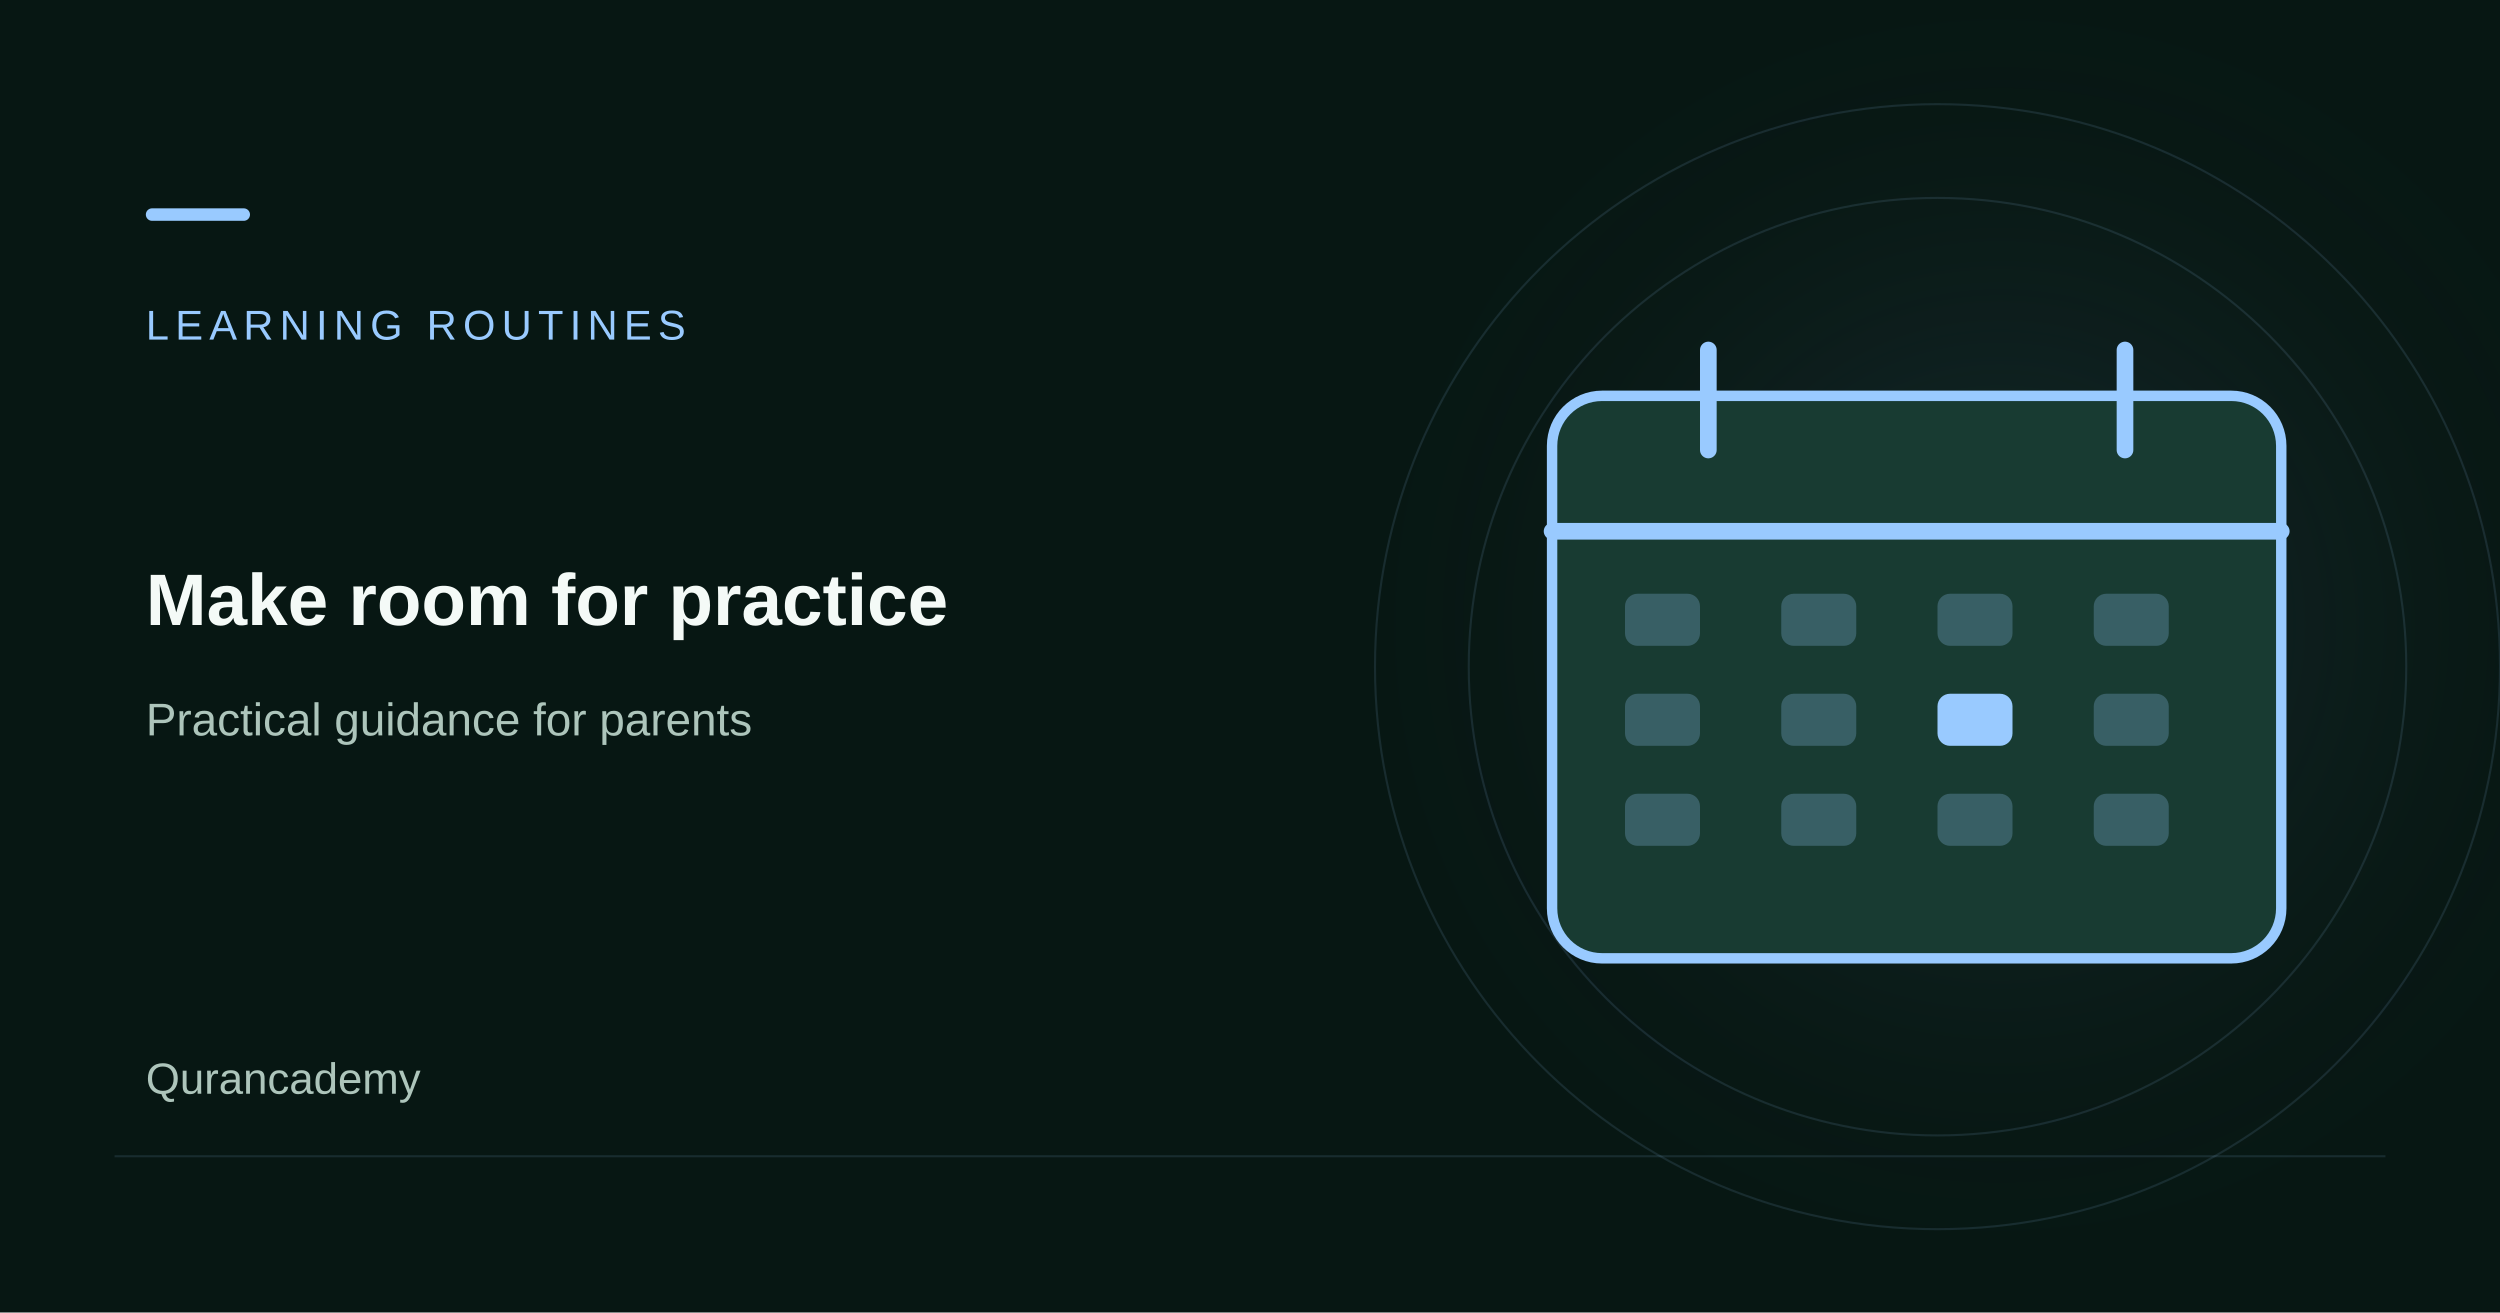
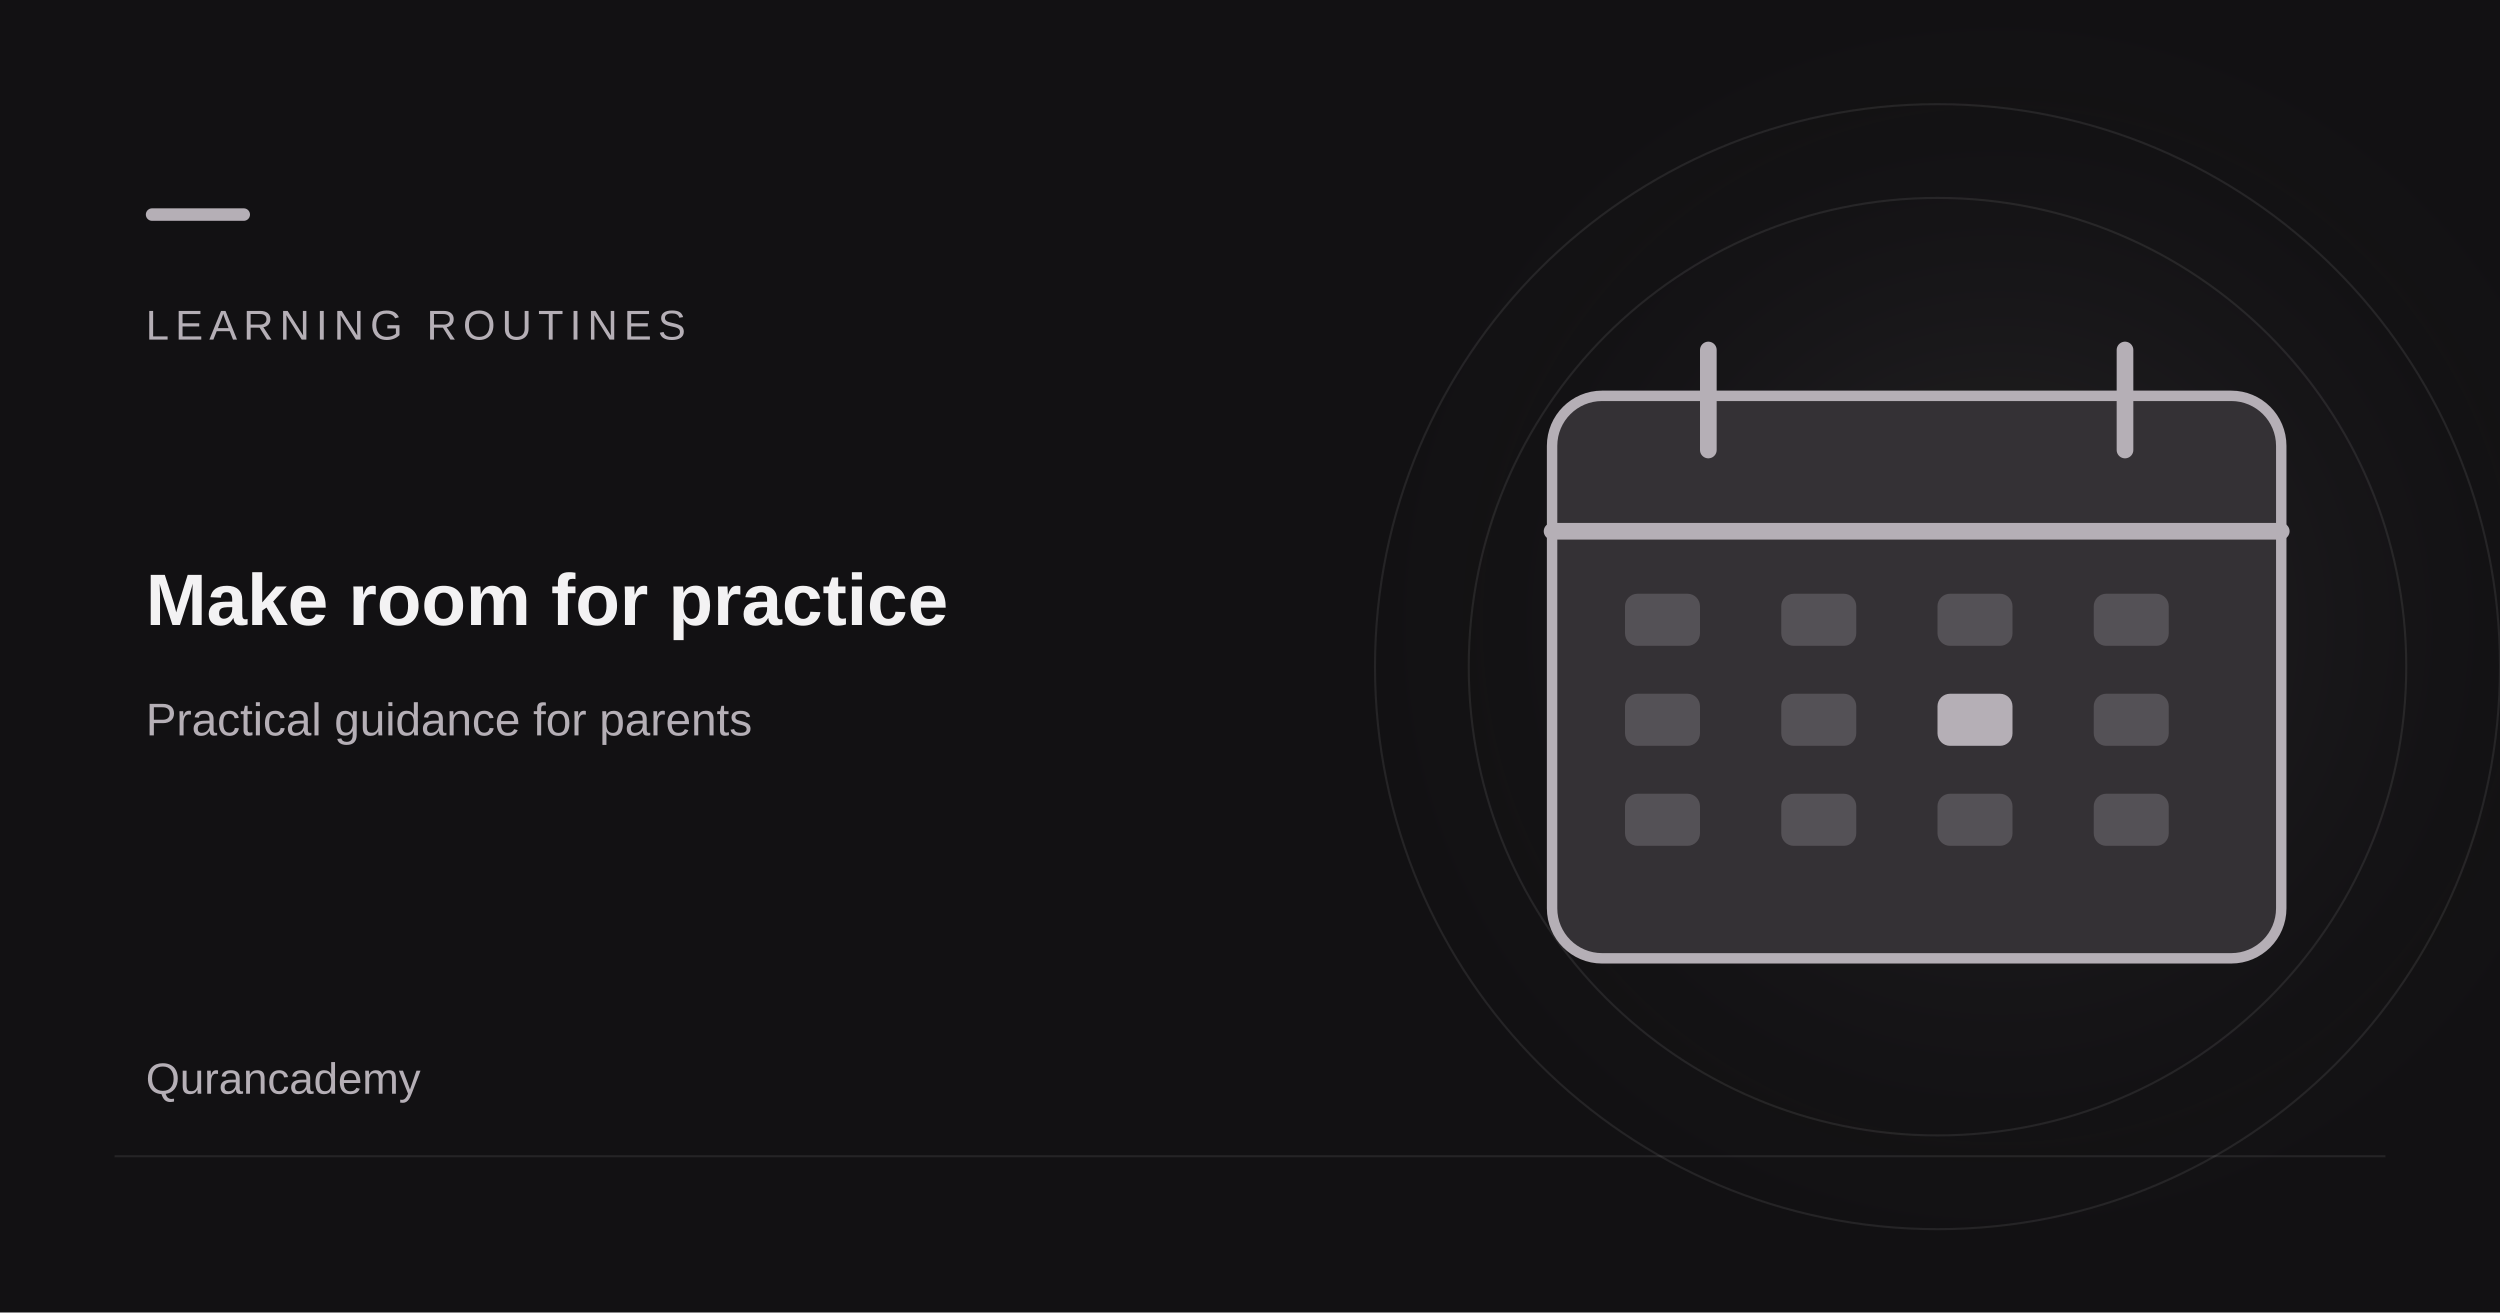
<svg xmlns="http://www.w3.org/2000/svg" width="1200" height="630" viewBox="0 0 1200 630">
  <defs>
    <radialGradient id="wash">
-       <stop stop-color="#99caff" stop-opacity=".13" />
-       <stop offset="1" stop-color="#071713" stop-opacity="0" />
+       <stop stop-color="#b5afb6" stop-opacity=".13" />
+       <stop offset="1" stop-color="#121113" stop-opacity="0" />
    </radialGradient>
  </defs>
-   <rect width="1200" height="630" fill="#071713" />
+   <rect width="1200" height="630" fill="#121113" />
  <circle cx="960" cy="300" r="320" fill="url(#wash)" />
-   <g fill="none" stroke="#99caff" stroke-opacity=".12">
+   <g fill="none" stroke="#b5afb6" stroke-opacity=".12">
    <circle cx="930" cy="320" r="225" />
    <circle cx="930" cy="320" r="270" />
    <path d="M55 555h1090" />
  </g>
-   <rect x="70" y="100" width="50" height="6" rx="3" fill="#99caff" />
-   <text x="70" y="163" fill="#99caff" font-family="Arial,sans-serif" font-size="20" letter-spacing="3">LEARNING ROUTINES</text>
-   <text x="70" y="300" fill="#f4faf7" font-family="Arial,sans-serif" font-size="35" font-weight="700">Make room for practice</text>
-   <text x="70" y="353" fill="#adc5bb" font-family="Arial,sans-serif" font-size="22">Practical guidance for parents</text>
-   <text x="70" y="525" fill="#adc5bb" font-family="Arial,sans-serif" font-size="21">Qurancademy</text>
-   <rect x="745" y="190" width="350" height="270" rx="24" fill="#183b32" stroke="#99caff" stroke-width="5" />
-   <path d="M745 255h350M820 168v48m200-48v48" stroke="#99caff" stroke-width="8" stroke-linecap="round" />
-   <rect x="780" y="285" width="36" height="25" rx="6" fill="#99caff" opacity="0.25" />
-   <rect x="855" y="285" width="36" height="25" rx="6" fill="#99caff" opacity="0.25" />
-   <rect x="930" y="285" width="36" height="25" rx="6" fill="#99caff" opacity="0.25" />
-   <rect x="1005" y="285" width="36" height="25" rx="6" fill="#99caff" opacity="0.25" />
-   <rect x="780" y="333" width="36" height="25" rx="6" fill="#99caff" opacity="0.25" />
-   <rect x="855" y="333" width="36" height="25" rx="6" fill="#99caff" opacity="0.25" />
-   <rect x="930" y="333" width="36" height="25" rx="6" fill="#99caff" opacity="1" />
-   <rect x="1005" y="333" width="36" height="25" rx="6" fill="#99caff" opacity="0.25" />
-   <rect x="780" y="381" width="36" height="25" rx="6" fill="#99caff" opacity="0.25" />
-   <rect x="855" y="381" width="36" height="25" rx="6" fill="#99caff" opacity="0.25" />
-   <rect x="930" y="381" width="36" height="25" rx="6" fill="#99caff" opacity="0.25" />
-   <rect x="1005" y="381" width="36" height="25" rx="6" fill="#99caff" opacity="0.25" />
+   <rect x="70" y="100" width="50" height="6" rx="3" fill="#b5afb6" />
+   <text x="70" y="163" fill="#b5afb6" font-family="Arial,sans-serif" font-size="20" letter-spacing="3">LEARNING ROUTINES</text>
+   <text x="70" y="300" fill="#f3f2f3" font-family="Arial,sans-serif" font-size="35" font-weight="700">Make room for practice</text>
+   <text x="70" y="353" fill="#b5afb6" font-family="Arial,sans-serif" font-size="22">Practical guidance for parents</text>
+   <text x="70" y="525" fill="#b5afb6" font-family="Arial,sans-serif" font-size="21">Qurancademy</text>
+   <rect x="745" y="190" width="350" height="270" rx="24" fill="#343135" stroke="#b5afb6" stroke-width="5" />
+   <path d="M745 255h350M820 168v48m200-48v48" stroke="#b5afb6" stroke-width="8" stroke-linecap="round" />
+   <rect x="780" y="285" width="36" height="25" rx="6" fill="#b5afb6" opacity="0.25" />
+   <rect x="855" y="285" width="36" height="25" rx="6" fill="#b5afb6" opacity="0.25" />
+   <rect x="930" y="285" width="36" height="25" rx="6" fill="#b5afb6" opacity="0.25" />
+   <rect x="1005" y="285" width="36" height="25" rx="6" fill="#b5afb6" opacity="0.25" />
+   <rect x="780" y="333" width="36" height="25" rx="6" fill="#b5afb6" opacity="0.25" />
+   <rect x="855" y="333" width="36" height="25" rx="6" fill="#b5afb6" opacity="0.25" />
+   <rect x="930" y="333" width="36" height="25" rx="6" fill="#b5afb6" opacity="1" />
+   <rect x="1005" y="333" width="36" height="25" rx="6" fill="#b5afb6" opacity="0.25" />
+   <rect x="780" y="381" width="36" height="25" rx="6" fill="#b5afb6" opacity="0.25" />
+   <rect x="855" y="381" width="36" height="25" rx="6" fill="#b5afb6" opacity="0.25" />
+   <rect x="930" y="381" width="36" height="25" rx="6" fill="#b5afb6" opacity="0.25" />
+   <rect x="1005" y="381" width="36" height="25" rx="6" fill="#b5afb6" opacity="0.25" />
</svg>
